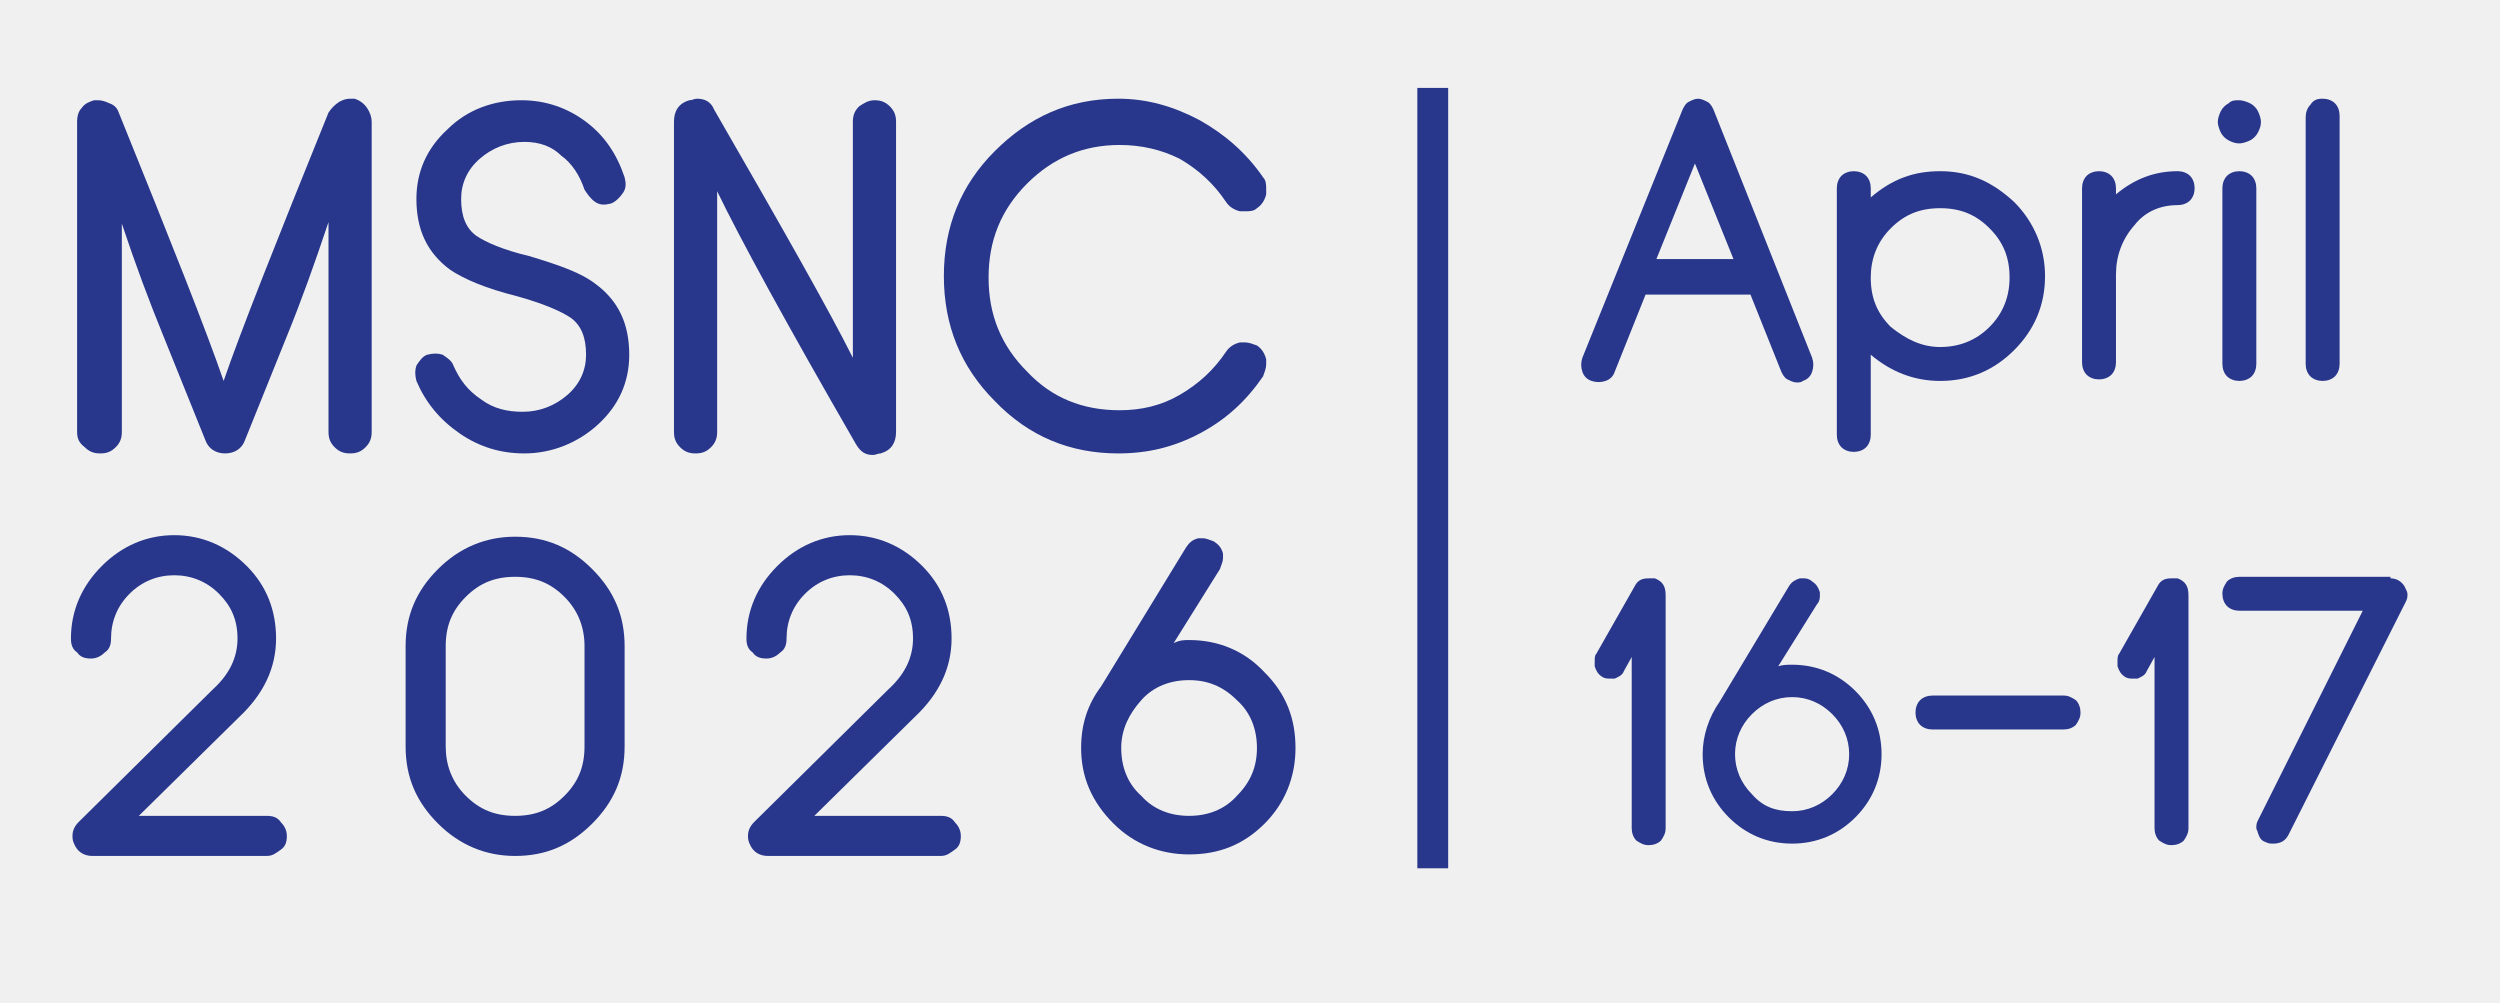
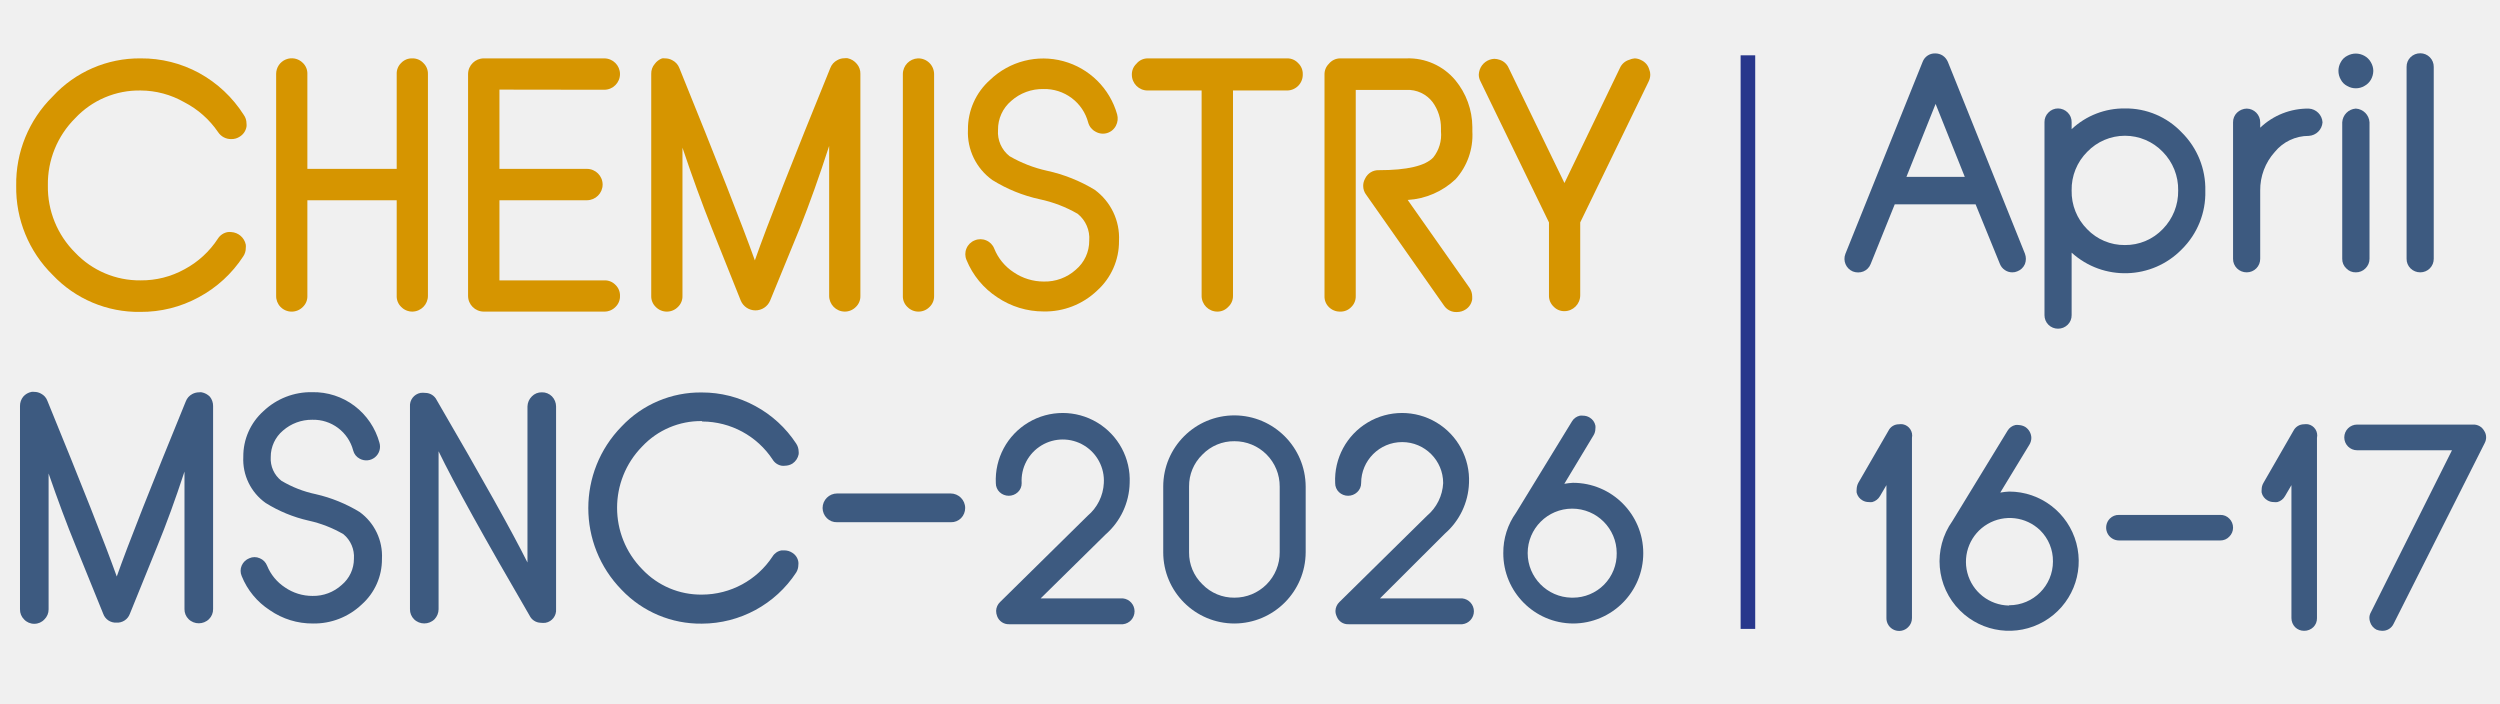
- <svg xmlns="http://www.w3.org/2000/svg" version="1.1" id="Layer_1" x="0px" y="0px" viewBox="0 0 162.1 65" style="enable-background:new 0 0 162.1 65;" xml:space="preserve">
-   <style type="text/css">
- 	.st0{fill:#2F2F2F;}
- 	.st1{fill:#B21A81;}
- 	.st2{fill:#FFFFFF;}
- 	.st3{fill:#3C3E3D;}
- 	.st4{fill:#31BFC3;}
- 	.st5{opacity:0.25;}
- 	.st6{fill:#808080;}
- 	.st7{fill:none;stroke:#808080;stroke-width:0.398;stroke-miterlimit:10;}
- 	.st8{fill:#93B48E;}
- 	.st9{opacity:0.88;fill:none;stroke:#93B48E;stroke-width:0.914;stroke-miterlimit:10;}
- 	.st10{fill:#E9A036;}
- 	.st11{fill:#A95A21;}
- 	.st12{fill:none;stroke:#DE001C;stroke-width:0.487;stroke-miterlimit:10;}
- 	.st13{fill:#1C816E;}
- 	.st14{fill:#5BB9A4;}
- 	.st15{fill:#122D24;}
- 	.st16{fill:#175929;}
- 	.st17{fill:#80BC27;}
- 	.st18{fill:#7FBA28;}
- 	.st19{fill:#7FB829;}
- 	.st20{fill:#80BC28;}
- 	.st21{fill:#80BC2A;}
- 	.st22{fill:#3C7651;}
- 	.st23{fill:#3B7550;}
- 	.st24{fill:#80AA94;}
- 	.st25{fill:#FAFCFC;}
- 	.st26{fill:#25524A;}
- 	.st27{fill:#A9A01F;}
- 	.st28{fill:#23995B;}
- 	.st29{fill:#1D4479;}
- 	.st30{fill:none;stroke:#262728;stroke-width:1.077;stroke-miterlimit:10;}
- 	.st31{fill:#28378C;}
- 	.st32{fill:#40A6E2;}
- 	.st33{fill:#FCCE1C;}
- 	.st34{fill:none;stroke:#737373;stroke-width:1.11;stroke-miterlimit:10;}
- 	.st35{fill:#00B9D7;}
- 	.st36{fill:none;stroke:#FFFFFF;stroke-width:1.562;stroke-miterlimit:10;}
- 	.st37{fill:#2B3A3B;}
- 	.st38{fill:none;stroke:#6E1215;stroke-width:0.642;stroke-miterlimit:10;}
- 	.st39{fill:none;stroke:#6E1215;stroke-width:0.447;stroke-miterlimit:10;}
- 	.st40{opacity:0.88;fill:none;stroke:#93B48E;stroke-width:0.56;stroke-miterlimit:10;}
- 	.st41{fill:none;stroke:#FFFFFF;stroke-width:0.94;stroke-miterlimit:10;}
- 	.st42{fill:none;stroke:#737373;stroke-width:0.501;stroke-miterlimit:10;}
- 	.st43{fill:none;stroke:#FFFFFF;stroke-width:1.389;stroke-miterlimit:10;}
- 	.st44{fill:none;stroke:#737373;stroke-width:0.74;stroke-miterlimit:10;}
- 	.st45{fill:none;stroke:#23995B;stroke-width:0.663;stroke-miterlimit:10;}
- 	.st46{fill:none;stroke:#23995B;stroke-width:0.396;stroke-miterlimit:10;}
- 	.st47{fill:none;stroke:#28378C;stroke-width:2;stroke-miterlimit:10;}
- 	.st48{fill:none;stroke:#28378C;stroke-width:1.091;stroke-miterlimit:10;}
- 	.st49{fill:#96AFCE;}
- 	.st50{fill:#3B3888;}
- 	.st51{fill:none;stroke:#DE001C;stroke-width:0.451;stroke-miterlimit:10;}
- 	.st52{fill:none;stroke:#DE001C;stroke-width:0.198;stroke-miterlimit:10;}
- 	.st53{fill:none;stroke:#DE001C;stroke-width:0.354;stroke-miterlimit:10;}
- 	.st54{fill:none;stroke:#808080;stroke-width:0.342;stroke-miterlimit:10;}
- 	.st55{fill:none;stroke:#808080;stroke-width:0.228;stroke-miterlimit:10;}
- 	.st56{fill:#37B2B5;}
- 	.st57{fill:#000100;}
- 	.st58{fill:none;stroke:#C85119;stroke-width:0.847;stroke-miterlimit:10;}
- 	.st59{fill:#C85119;}
- 	.st60{fill:#1A1718;}
- 	.st61{fill:none;stroke:#96AFCE;stroke-width:0.524;stroke-miterlimit:10;}
- 	.st62{fill:#F2F3F1;}
- 	.st63{fill:#F2F3F2;}
- 	.st64{fill:#F1F6F2;}
- 	.st65{fill:#EFF2F0;}
- 	.st66{fill:#DFE8E2;}
- 	.st67{fill:#EDF0EC;}
- 	.st68{fill:none;stroke:#808080;stroke-width:0.736;stroke-miterlimit:10;}
- 	.st69{fill:none;stroke:#25524A;stroke-width:1.193;stroke-miterlimit:10;}
- 	.st70{fill:#3CA835;}
- 	.st71{fill:#020201;}
- 	.st72{fill:#37B2B5;stroke:#37B2B5;stroke-width:0.682;stroke-miterlimit:10;}
- 	.st73{fill:#737373;}
- 	.st74{fill:#0B4485;}
- 	.st75{fill:none;stroke:#262728;stroke-width:1.19;stroke-miterlimit:10;}
- 	.st76{fill:#6E1215;}
- 	.st77{opacity:0.88;}
- 	.st78{fill:#DE001C;}
- 	.st79{fill:#DF001B;}
- 	.st80{fill:#020201;stroke:#FFFFFF;stroke-width:0.541;stroke-miterlimit:10;}
- 	.st81{fill:#DF001B;stroke:#FFFFFF;stroke-width:0.541;stroke-miterlimit:10;}
- 	.st82{fill:#FFFFFF;stroke:#FFFFFF;stroke-width:2;stroke-miterlimit:10;}
- 	.st83{fill:#23985B;}
- 	.st84{fill:#262728;}
- 	.st85{fill:none;stroke:#FFFFFF;stroke-width:1.614;stroke-miterlimit:10;}
- 	.st86{fill:none;stroke:#737373;stroke-width:0.765;stroke-miterlimit:10;}
- 	.st87{fill:none;stroke:#808080;stroke-width:0.367;stroke-miterlimit:10;}
- 	.st88{fill:none;stroke:#40A6E2;stroke-width:1.408;stroke-miterlimit:10;}
- 	.st89{fill:#DF001B;stroke:#FFFFFF;stroke-width:0.456;stroke-miterlimit:10;}
- 	.st90{fill:#1A1818;}
- </style>
-   <g>
-     <g>
-       <path class="st31" d="M117.5,23.2c0.1,0.3,0.1,0.6,0,0.9c-0.1,0.3-0.3,0.5-0.6,0.6c-0.1,0.1-0.3,0.1-0.4,0.1    c-0.2,0-0.4-0.1-0.6-0.2c-0.2-0.1-0.3-0.3-0.4-0.5l-2-5h-6.8l-2,5c-0.1,0.3-0.3,0.5-0.6,0.6c-0.3,0.1-0.6,0.1-0.9,0    s-0.5-0.3-0.6-0.6c-0.1-0.3-0.1-0.6,0-0.9l6.5-16.1c0.1-0.2,0.2-0.4,0.4-0.5c0.2-0.1,0.4-0.2,0.6-0.2c0.2,0,0.4,0.1,0.6,0.2    c0.2,0.1,0.3,0.3,0.4,0.5L117.5,23.2z M112.4,16.8l-2.5-6.2l-2.5,6.2H112.4z" />
-       <path class="st31" d="M125.8,11.1c1.9,0,3.4,0.7,4.8,2c1.3,1.3,2,3,2,4.8c0,1.9-0.7,3.5-2,4.8c-1.3,1.3-2.9,2-4.8,2    c-1.7,0-3.2-0.6-4.5-1.7v5.2c0,0.3-0.1,0.6-0.3,0.8c-0.2,0.2-0.5,0.3-0.8,0.3c-0.3,0-0.6-0.1-0.8-0.3c-0.2-0.2-0.3-0.5-0.3-0.8    V12.2c0-0.3,0.1-0.6,0.3-0.8c0.2-0.2,0.5-0.3,0.8-0.3c0.3,0,0.6,0.1,0.8,0.3c0.2,0.2,0.3,0.5,0.3,0.8v0.6    C122.7,11.6,124.1,11.1,125.8,11.1z M125.8,22.5c1.2,0,2.3-0.4,3.2-1.3c0.9-0.9,1.3-2,1.3-3.2c0-1.3-0.4-2.3-1.3-3.2    c-0.9-0.9-1.9-1.3-3.2-1.3s-2.3,0.4-3.2,1.3c-0.9,0.9-1.3,2-1.3,3.2c0,1.3,0.4,2.3,1.3,3.2C123.6,22,124.6,22.5,125.8,22.5z" />
-       <path class="st31" d="M141.2,11.1c0.3,0,0.6,0.1,0.8,0.3c0.2,0.2,0.3,0.5,0.3,0.8s-0.1,0.6-0.3,0.8c-0.2,0.2-0.5,0.3-0.8,0.3    c-1.1,0-2.1,0.4-2.8,1.3c-0.8,0.9-1.2,2-1.2,3.2v5.7c0,0.3-0.1,0.6-0.3,0.8c-0.2,0.2-0.5,0.3-0.8,0.3c-0.3,0-0.6-0.1-0.8-0.3    c-0.2-0.2-0.3-0.5-0.3-0.8V12.2c0-0.3,0.1-0.6,0.3-0.8c0.2-0.2,0.5-0.3,0.8-0.3c0.3,0,0.6,0.1,0.8,0.3c0.2,0.2,0.3,0.5,0.3,0.8    v0.4C138.4,11.6,139.7,11.1,141.2,11.1z" />
-       <path class="st31" d="M145.2,6.5c0.2,0,0.5,0.1,0.7,0.2c0.2,0.1,0.4,0.3,0.5,0.5c0.1,0.2,0.2,0.5,0.2,0.7c0,0.3-0.1,0.5-0.2,0.7    c-0.1,0.2-0.3,0.4-0.5,0.5c-0.2,0.1-0.5,0.2-0.7,0.2c-0.3,0-0.5-0.1-0.7-0.2c-0.2-0.1-0.4-0.3-0.5-0.5c-0.1-0.2-0.2-0.5-0.2-0.7    c0-0.2,0.1-0.5,0.2-0.7c0.1-0.2,0.3-0.4,0.5-0.5C144.7,6.5,144.9,6.5,145.2,6.5z M145.2,11.1c0.3,0,0.6,0.1,0.8,0.3    c0.2,0.2,0.3,0.5,0.3,0.8v11.4c0,0.3-0.1,0.6-0.3,0.8c-0.2,0.2-0.5,0.3-0.8,0.3c-0.3,0-0.6-0.1-0.8-0.3c-0.2-0.2-0.3-0.5-0.3-0.8    V12.2c0-0.3,0.1-0.6,0.3-0.8C144.6,11.2,144.9,11.1,145.2,11.1z" />
-       <path class="st31" d="M150.6,6.4c0.3,0,0.6,0.1,0.8,0.3c0.2,0.2,0.3,0.5,0.3,0.8v16.1c0,0.3-0.1,0.6-0.3,0.8    c-0.2,0.2-0.5,0.3-0.8,0.3c-0.3,0-0.6-0.1-0.8-0.3c-0.2-0.2-0.3-0.5-0.3-0.8V7.6c0-0.3,0.1-0.6,0.3-0.8    C150,6.5,150.2,6.4,150.6,6.4z" />
-       <path class="st31" d="M108,38.6v15.1c0,0.3-0.1,0.5-0.3,0.8c-0.2,0.2-0.5,0.3-0.8,0.3c-0.3,0-0.5-0.1-0.8-0.3    c-0.2-0.2-0.3-0.5-0.3-0.8V42.6l-0.5,0.9c-0.1,0.3-0.4,0.4-0.6,0.5c-0.1,0-0.2,0-0.3,0c-0.2,0-0.3,0-0.5-0.1    c-0.3-0.2-0.4-0.4-0.5-0.7c0-0.1,0-0.2,0-0.3c0-0.2,0-0.4,0.1-0.5L106,38c0.2-0.4,0.5-0.5,0.9-0.5c0.1,0,0.2,0,0.4,0    C107.8,37.7,108,38,108,38.6z" />
-       <path class="st31" d="M116.2,43.1c1.6,0,3,0.6,4.1,1.7c1.1,1.1,1.7,2.5,1.7,4.1s-0.6,3-1.7,4.1c-1.1,1.1-2.5,1.7-4.1,1.7    c-1.6,0-3-0.6-4.1-1.7c-1.1-1.1-1.7-2.5-1.7-4.1c0-1.2,0.4-2.4,1.1-3.4L116,38c0.2-0.3,0.4-0.4,0.7-0.5c0.1,0,0.2,0,0.3,0    c0.2,0,0.4,0.1,0.5,0.2c0.3,0.2,0.4,0.4,0.5,0.7c0,0.1,0,0.2,0,0.3c0,0.2-0.1,0.4-0.2,0.5l-2.5,4    C115.6,43.1,115.9,43.1,116.2,43.1z M116.2,52.6c1,0,1.9-0.4,2.6-1.1c0.7-0.7,1.1-1.6,1.1-2.6c0-1-0.4-1.9-1.1-2.6    c-0.7-0.7-1.6-1.1-2.6-1.1c-1,0-1.9,0.4-2.6,1.1c-0.7,0.7-1.1,1.6-1.1,2.6c0,1,0.4,1.9,1.1,2.6C114.3,52.3,115.1,52.6,116.2,52.6z    " />
-       <path class="st31" d="M133.8,45.1c0.3,0,0.5,0.1,0.8,0.3c0.2,0.2,0.3,0.5,0.3,0.8c0,0.3-0.1,0.5-0.3,0.8c-0.2,0.2-0.5,0.3-0.8,0.3    h-8.5c-0.3,0-0.6-0.1-0.8-0.3c-0.2-0.2-0.3-0.5-0.3-0.8c0-0.3,0.1-0.6,0.3-0.8c0.2-0.2,0.5-0.3,0.8-0.3H133.8z" />
-       <path class="st31" d="M141.9,38.6v15.1c0,0.3-0.1,0.5-0.3,0.8c-0.2,0.2-0.5,0.3-0.8,0.3c-0.3,0-0.5-0.1-0.8-0.3    c-0.2-0.2-0.3-0.5-0.3-0.8V42.6l-0.5,0.9c-0.1,0.3-0.4,0.4-0.6,0.5c-0.1,0-0.2,0-0.3,0c-0.2,0-0.3,0-0.5-0.1    c-0.3-0.2-0.4-0.4-0.5-0.7c0-0.1,0-0.2,0-0.3c0-0.2,0-0.4,0.1-0.5l2.5-4.4c0.2-0.4,0.5-0.5,0.9-0.5c0.1,0,0.2,0,0.4,0    C141.7,37.7,141.9,38,141.9,38.6z" />
-       <path class="st31" d="M155,37.5c0.4,0,0.7,0.2,0.9,0.5c0.1,0.2,0.2,0.4,0.2,0.5c0,0.2,0,0.3-0.1,0.5l-7.6,15.1    c-0.2,0.4-0.5,0.6-1,0.6c-0.2,0-0.3,0-0.5-0.1c-0.3-0.1-0.4-0.3-0.5-0.6c0-0.1-0.1-0.2-0.1-0.3c0-0.2,0-0.3,0.1-0.5l6.8-13.6h-8    c-0.3,0-0.6-0.1-0.8-0.3c-0.2-0.2-0.3-0.5-0.3-0.8s0.1-0.5,0.3-0.8c0.2-0.2,0.5-0.3,0.8-0.3H155z" />
-     </g>
-     <g>
-       <rect x="91.9" y="5.7" class="st31" width="2" height="50.6" />
-     </g>
-     <g>
-       <path class="st31" d="M23.8,7c0.2,0.3,0.3,0.6,0.3,0.9V28c0,0.4-0.1,0.7-0.4,1c-0.3,0.3-0.6,0.4-1,0.4c-0.4,0-0.7-0.1-1-0.4    c-0.3-0.3-0.4-0.6-0.4-1V14.4c-0.9,2.7-1.8,5.2-2.7,7.4l-2.7,6.7c-0.2,0.6-0.7,0.9-1.3,0.9s-1.1-0.3-1.3-0.9l-2.7-6.7    c-0.9-2.2-1.8-4.6-2.7-7.3V28c0,0.4-0.1,0.7-0.4,1c-0.3,0.3-0.6,0.4-1,0.4c-0.4,0-0.7-0.1-1-0.4C5.1,28.7,5,28.4,5,28V7.9    C5,7.5,5.1,7.2,5.3,7c0.2-0.3,0.5-0.4,0.8-0.5c0.1,0,0.2,0,0.3,0c0.2,0,0.5,0.1,0.7,0.2C7.4,6.8,7.6,7,7.7,7.3    c3.4,8.4,5.7,14.2,6.8,17.4c1.1-3.2,3.4-9,6.8-17.4C21.5,7,21.7,6.8,22,6.6c0.2-0.1,0.4-0.2,0.7-0.2c0.1,0,0.2,0,0.3,0    C23.3,6.5,23.6,6.7,23.8,7z" />
-       <path class="st31" d="M29.8,28.1c-1.3-0.9-2.2-2-2.8-3.4c-0.1-0.4-0.1-0.7,0-1c0.2-0.3,0.4-0.6,0.7-0.7c0.4-0.1,0.7-0.1,1,0    c0.3,0.2,0.6,0.4,0.7,0.7c0.4,0.9,0.9,1.6,1.8,2.2c0.8,0.6,1.7,0.8,2.7,0.8c1.1,0,2.1-0.4,2.9-1.1c0.8-0.7,1.2-1.6,1.2-2.6    c0-1.1-0.3-1.9-1-2.4c-0.6-0.4-1.7-0.9-3.5-1.4c-2-0.5-3.4-1.1-4.3-1.7c-1.5-1.1-2.2-2.6-2.2-4.6c0-1.8,0.7-3.3,2-4.5    c1.3-1.3,3-1.9,4.8-1.9c1.6,0,3,0.5,4.2,1.4c1.2,0.9,2,2.1,2.5,3.6c0.1,0.4,0.1,0.7-0.1,1c-0.2,0.3-0.5,0.6-0.8,0.7    c-0.4,0.1-0.7,0.1-1-0.1c-0.3-0.2-0.5-0.5-0.7-0.8c-0.3-0.9-0.8-1.7-1.5-2.2C35.8,9.5,35,9.2,34,9.2c-1.1,0-2.1,0.4-2.9,1.1    c-0.8,0.7-1.2,1.6-1.2,2.6c0,1.1,0.3,1.9,1,2.4c0.6,0.4,1.7,0.9,3.4,1.3c2,0.6,3.4,1.1,4.3,1.8c1.5,1.1,2.2,2.6,2.2,4.6    c0,1.8-0.7,3.3-2,4.5s-3,1.9-4.8,1.9C32.5,29.4,31.1,29,29.8,28.1z" />
-       <path class="st31" d="M56.7,6.5c0.4,0,0.7,0.1,1,0.4c0.3,0.3,0.4,0.6,0.4,1V28c0,0.7-0.3,1.2-1,1.4c-0.2,0-0.3,0.1-0.5,0.1    c-0.5,0-0.8-0.2-1.1-0.7C51,21,48,15.5,46.5,12.4V28c0,0.4-0.1,0.7-0.4,1c-0.3,0.3-0.6,0.4-1,0.4c-0.4,0-0.7-0.1-1-0.4    c-0.3-0.3-0.4-0.6-0.4-1V7.9c0-0.7,0.3-1.2,1-1.4c0.2,0,0.3-0.1,0.5-0.1c0.5,0,0.9,0.2,1.1,0.7c4.5,7.8,7.5,13.1,9,16.1V7.9    c0-0.4,0.1-0.7,0.4-1C56,6.7,56.3,6.5,56.7,6.5z" />
-       <path class="st31" d="M72.6,9.4c-2.3,0-4.3,0.8-6,2.5c-1.7,1.7-2.5,3.7-2.5,6.1c0,2.4,0.8,4.4,2.5,6.1c1.6,1.7,3.6,2.5,6,2.5    c1.4,0,2.7-0.3,3.9-1c1.2-0.7,2.2-1.6,3-2.8c0.2-0.3,0.5-0.5,0.9-0.6c0.1,0,0.2,0,0.3,0c0.3,0,0.5,0.1,0.8,0.2    c0.3,0.2,0.5,0.5,0.6,0.9c0,0.1,0,0.2,0,0.3c0,0.3-0.1,0.5-0.2,0.8c-1.1,1.6-2.4,2.8-4.1,3.7c-1.7,0.9-3.4,1.3-5.3,1.3    c-3.1,0-5.8-1.1-8-3.4c-2.2-2.2-3.3-4.9-3.3-8.1c0-3.2,1.1-5.9,3.3-8.1c2.2-2.2,4.8-3.4,8-3.4c1.9,0,3.6,0.5,5.3,1.4    c1.6,0.9,3,2.1,4.1,3.7c0.2,0.2,0.2,0.5,0.2,0.8c0,0.1,0,0.2,0,0.3c-0.1,0.4-0.3,0.7-0.6,0.9c-0.2,0.2-0.5,0.2-0.8,0.2    c-0.1,0-0.2,0-0.3,0c-0.4-0.1-0.7-0.3-0.9-0.6c-0.8-1.2-1.8-2.1-3-2.8C75.3,9.7,74,9.4,72.6,9.4z" />
-       <path class="st31" d="M17.3,52.9c0.4,0,0.7,0.1,0.9,0.4c0.2,0.2,0.4,0.5,0.4,0.9s-0.1,0.7-0.4,0.9s-0.5,0.4-0.9,0.4H6    c-0.6,0-1-0.3-1.2-0.8c-0.1-0.2-0.1-0.4-0.1-0.5c0-0.3,0.1-0.6,0.4-0.9l8.7-8.6c1.1-1,1.6-2.1,1.6-3.3s-0.4-2.1-1.2-2.9    c-0.8-0.8-1.8-1.2-2.9-1.2s-2.1,0.4-2.9,1.2c-0.8,0.8-1.2,1.8-1.2,2.9c0,0.4-0.1,0.7-0.4,0.9c-0.2,0.2-0.5,0.4-0.9,0.4    s-0.7-0.1-0.9-0.4c-0.3-0.2-0.4-0.5-0.4-0.9c0-1.8,0.7-3.4,2-4.7c1.3-1.3,2.9-2,4.7-2s3.4,0.7,4.7,2c1.3,1.3,1.9,2.9,1.9,4.7    c0,1.9-0.8,3.6-2.4,5.1l-6.5,6.4H17.3z" />
-       <path class="st31" d="M33.4,34.8c2,0,3.6,0.7,5,2.1c1.4,1.4,2.1,3,2.1,5v6.5c0,2-0.7,3.6-2.1,5c-1.4,1.4-3,2.1-5,2.1    c-1.9,0-3.6-0.7-5-2.1c-1.4-1.4-2.1-3-2.1-5v-6.5c0-2,0.7-3.6,2.1-5C29.8,35.5,31.5,34.8,33.4,34.8z M37.9,41.9    c0-1.2-0.4-2.3-1.3-3.2c-0.9-0.9-1.9-1.3-3.2-1.3s-2.3,0.4-3.2,1.3c-0.9,0.9-1.3,1.9-1.3,3.2v6.5c0,1.2,0.4,2.3,1.3,3.2    c0.9,0.9,1.9,1.3,3.2,1.3s2.3-0.4,3.2-1.3c0.9-0.9,1.3-1.9,1.3-3.2V41.9z" />
-       <path class="st31" d="M61,52.9c0.4,0,0.7,0.1,0.9,0.4c0.2,0.2,0.4,0.5,0.4,0.9s-0.1,0.7-0.4,0.9s-0.5,0.4-0.9,0.4H49.8    c-0.6,0-1-0.3-1.2-0.8c-0.1-0.2-0.1-0.4-0.1-0.5c0-0.3,0.1-0.6,0.4-0.9l8.7-8.6c1.1-1,1.6-2.1,1.6-3.3s-0.4-2.1-1.2-2.9    c-0.8-0.8-1.8-1.2-2.9-1.2s-2.1,0.4-2.9,1.2c-0.8,0.8-1.2,1.8-1.2,2.9c0,0.4-0.1,0.7-0.4,0.9c-0.2,0.2-0.5,0.4-0.9,0.4    s-0.7-0.1-0.9-0.4c-0.3-0.2-0.4-0.5-0.4-0.9c0-1.8,0.7-3.4,2-4.7c1.3-1.3,2.9-2,4.7-2s3.4,0.7,4.7,2c1.3,1.3,1.9,2.9,1.9,4.7    c0,1.9-0.8,3.6-2.4,5.1l-6.5,6.4H61z" />
-       <path class="st31" d="M77.1,41.5c1.9,0,3.6,0.7,4.9,2.1c1.4,1.4,2,3,2,4.9s-0.7,3.6-2,4.9c-1.4,1.4-3,2-4.9,2s-3.6-0.7-4.9-2    c-1.4-1.4-2.1-3-2.1-4.9c0-1.5,0.4-2.8,1.3-4l5.5-9c0.2-0.3,0.4-0.5,0.8-0.6c0.1,0,0.2,0,0.3,0c0.2,0,0.4,0.1,0.7,0.2    c0.3,0.2,0.5,0.4,0.6,0.8c0,0.1,0,0.2,0,0.3c0,0.2-0.1,0.4-0.2,0.7l-3,4.8C76.5,41.5,76.8,41.5,77.1,41.5z M77.1,52.9    c1.2,0,2.3-0.4,3.1-1.3c0.9-0.9,1.3-1.9,1.3-3.1c0-1.2-0.4-2.3-1.3-3.1c-0.9-0.9-1.9-1.3-3.1-1.3c-1.2,0-2.3,0.4-3.1,1.3    s-1.3,1.9-1.3,3.1c0,1.2,0.4,2.3,1.3,3.1C74.8,52.5,75.9,52.9,77.1,52.9z" />
-     </g>
-   </g>
+ <svg xmlns="http://www.w3.org/2000/svg" id="Layer_1" data-name="Layer 1" viewBox="0 0 171.29 48.18">
+   <defs>
+     <style>.cls-1{fill:#3d5a80;}.cls-2{fill:#28378c;}.cls-3{fill:#d69500;}</style>
+   </defs>
+   <path class="cls-1" d="M138.74,17.38a1,1,0,0,1,0,.71.91.91,0,0,1-.52.5.8.8,0,0,1-.34.07.89.89,0,0,1-.52-.16.9.9,0,0,1-.34-.43L135.36,14h-5.54l-1.65,4.09a.9.9,0,0,1-.5.51,1,1,0,0,1-.72,0,.94.94,0,0,1-.51-1.21l5.29-13.15a.89.89,0,0,1,.86-.58.93.93,0,0,1,.52.15,1,1,0,0,1,.35.43Zm-4.12-5.26-2-5-2,5Z" />
+   <path class="cls-1" d="M145.59,7.43a5.27,5.27,0,0,1,3.9,1.65,5.45,5.45,0,0,1,1.61,4,5.43,5.43,0,0,1-1.61,4,5.44,5.44,0,0,1-7.55.23v4.28a.9.9,0,0,1-.27.66.93.93,0,0,1-.66.27.92.92,0,0,1-.93-.93V8.37a.9.9,0,0,1,.27-.66.91.91,0,0,1,.66-.28.94.94,0,0,1,.66.28.9.9,0,0,1,.27.66v.48A5.24,5.24,0,0,1,145.59,7.43Zm0,9.36a3.54,3.54,0,0,0,2.59-1.09,3.68,3.68,0,0,0,1.06-2.65,3.67,3.67,0,0,0-1.06-2.65,3.59,3.59,0,0,0-5.17,0,3.64,3.64,0,0,0-1.07,2.65A3.65,3.65,0,0,0,143,15.7,3.53,3.53,0,0,0,145.59,16.79Z" />
+   <path class="cls-1" d="M158.19,7.44a1,1,0,0,1,.94.94,1,1,0,0,1-.94.93,3,3,0,0,0-2.33,1.1,3.89,3.89,0,0,0-1,2.65v4.67a.92.92,0,0,1-.92.93.94.94,0,0,1-.67-.27.9.9,0,0,1-.27-.66V8.38a.9.9,0,0,1,.27-.66,1,1,0,0,1,.67-.28.94.94,0,0,1,.92.94v.37A4.74,4.74,0,0,1,158.19,7.44Z" />
+   <path class="cls-1" d="M161.41,3.67a1.22,1.22,0,0,1,.58.15,1.12,1.12,0,0,1,.45.44,1.19,1.19,0,0,1,.17.6,1.27,1.27,0,0,1-.16.59,1.12,1.12,0,0,1-.45.44,1.14,1.14,0,0,1-.59.16,1.16,1.16,0,0,1-.59-.16,1,1,0,0,1-.44-.44,1.19,1.19,0,0,1,0-1.19,1,1,0,0,1,.45-.44A1.22,1.22,0,0,1,161.41,3.67Zm0,3.77a1,1,0,0,1,.94.94v9.35a.91.91,0,0,1-.28.66.9.9,0,0,1-.66.27.86.86,0,0,1-.65-.27.87.87,0,0,1-.28-.66V8.38a1,1,0,0,1,.93-.94Z" />
+   <path class="cls-1" d="M165.83,3.65a.92.92,0,0,1,.92.93V17.73a.92.92,0,0,1-.92.93.94.94,0,0,1-.67-.27.9.9,0,0,1-.27-.66V4.58a.9.9,0,0,1,.27-.66A.94.94,0,0,1,165.83,3.65Z" />
+   <path class="cls-1" d="M131,30V42.35a.85.85,0,0,1-.26.62.87.87,0,0,1-1.49-.62V33.24l-.44.75a.87.87,0,0,1-.53.41,1,1,0,0,1-.24,0,.83.83,0,0,1-.42-.11.84.84,0,0,1-.41-.53,1,1,0,0,1,0-.23,1,1,0,0,1,.11-.44l2.07-3.58a.79.79,0,0,1,.7-.44,1,1,0,0,1,.29,0A.79.79,0,0,1,131,30Z" />
+   <path class="cls-1" d="M137.66,33.68a4.77,4.77,0,1,1-3.37,8.15,4.76,4.76,0,0,1-.52-6.13l3.78-6.19a.84.84,0,0,1,.54-.39.78.78,0,0,1,.22,0,1,1,0,0,1,.45.13.92.92,0,0,1,.42.76.9.9,0,0,1-.13.45l-2,3.29A4.68,4.68,0,0,1,137.66,33.68Zm0,7.79a3,3,0,0,0,3-3,2.94,2.94,0,0,0-.88-2.14,3,3,0,1,0-2.14,5.16Z" />
+   <path class="cls-1" d="M152.13,35.28a.81.81,0,0,1,.61.25.86.86,0,0,1,.26.63.85.85,0,0,1-.26.61.82.82,0,0,1-.61.26h-6.95a.88.88,0,0,1-.62-1.5.84.84,0,0,1,.62-.25Z" />
+   <path class="cls-1" d="M158.75,30V42.35a.84.84,0,0,1-.25.62.88.88,0,0,1-.63.25.86.86,0,0,1-.62-.25.89.89,0,0,1-.25-.62V33.24l-.44.75a.85.85,0,0,1-.52.41,1,1,0,0,1-.25,0,.83.83,0,0,1-.42-.11.84.84,0,0,1-.41-.53,1,1,0,0,1,0-.23.88.88,0,0,1,.12-.44l2.06-3.58a.81.81,0,0,1,.71-.44,1,1,0,0,1,.29,0A.78.78,0,0,1,158.75,30Z" />
+   <path class="cls-1" d="M169.46,29.09a.82.82,0,0,1,.74.42.79.79,0,0,1,.14.45.85.85,0,0,1-.1.4L164,42.74a.83.83,0,0,1-.79.48,1,1,0,0,1-.39-.08.89.89,0,0,1-.43-.52.92.92,0,0,1-.05-.28.75.75,0,0,1,.1-.38L168,30.85H161.5a.88.88,0,0,1,0-1.76Z" />
+   <rect class="cls-2" x="119.26" y="3.79" width="1" height="39.3" />
+   <path class="cls-1" d="M14.38,27.18a1,1,0,0,1,.22.63V41.73a.94.94,0,0,1-.28.69,1,1,0,0,1-1.4,0,.94.94,0,0,1-.28-.69V32.31q-.93,2.84-1.87,5.13L8.9,42.05a.92.92,0,0,1-.92.61.91.91,0,0,1-.91-.61L5.2,37.44c-.63-1.53-1.25-3.21-1.87-5v9.31a.94.94,0,0,1-.29.69.92.92,0,0,1-.69.3.94.94,0,0,1-.7-.3.94.94,0,0,1-.28-.69V27.81a1,1,0,0,1,.22-.63,1,1,0,0,1,.57-.33.65.65,0,0,1,.19,0,.93.93,0,0,1,.46.12.9.9,0,0,1,.44.5Q6.81,36.17,8,39.5q1.18-3.33,4.73-12a.94.94,0,0,1,.44-.5,1,1,0,0,1,.47-.12.55.55,0,0,1,.18,0A1.06,1.06,0,0,1,14.38,27.18Z" />
+   <path class="cls-1" d="M18.49,41.81a5,5,0,0,1-1.93-2.34.9.9,0,0,1,0-.72.94.94,0,0,1,.52-.5.86.86,0,0,1,.72,0,.9.9,0,0,1,.5.51,3.24,3.24,0,0,0,1.23,1.49,3.31,3.31,0,0,0,1.88.58,2.88,2.88,0,0,0,2-.75,2.33,2.33,0,0,0,.84-1.8,2,2,0,0,0-.72-1.68,8.3,8.3,0,0,0-2.39-.93,9.51,9.51,0,0,1-2.94-1.21,3.65,3.65,0,0,1-1.53-3.16,4.15,4.15,0,0,1,1.38-3.13,4.73,4.73,0,0,1,3.35-1.3,4.66,4.66,0,0,1,2.89.94A4.73,4.73,0,0,1,26,30.34a.94.94,0,0,1-1.35,1.09.87.87,0,0,1-.45-.56,2.82,2.82,0,0,0-2.81-2.11,3,3,0,0,0-2,.74,2.35,2.35,0,0,0-.84,1.81,1.91,1.91,0,0,0,.73,1.63,7.68,7.68,0,0,0,2.36.92,10.09,10.09,0,0,1,3,1.22,3.72,3.72,0,0,1,1.53,3.21,4.13,4.13,0,0,1-1.39,3.13,4.73,4.73,0,0,1-3.34,1.3A5.11,5.11,0,0,1,18.49,41.81Z" />
+   <path class="cls-1" d="M37.13,26.88a.94.94,0,0,1,.69.28,1,1,0,0,1,.28.69V41.73a.88.88,0,0,1-.72.94,1.26,1.26,0,0,1-.33,0,.87.87,0,0,1-.77-.5q-4.66-8-6.23-11.25V41.74a1,1,0,0,1-.28.69,1,1,0,0,1-1.4,0,.94.94,0,0,1-.28-.69V27.87a.89.89,0,0,1,.72-.95,1.24,1.24,0,0,1,.33,0,.87.87,0,0,1,.78.49q4.66,8,6.22,11.13V27.85a1,1,0,0,1,.3-.69A.92.92,0,0,1,37.13,26.88Z" />
+   <path class="cls-1" d="M48.09,28.85A5.52,5.52,0,0,0,44,30.59,6,6,0,0,0,44,39a5.52,5.52,0,0,0,4.11,1.74,5.8,5.8,0,0,0,4.82-2.61.9.9,0,0,1,.62-.42l.21,0a1,1,0,0,1,.52.16.89.89,0,0,1,.42.63.75.75,0,0,1,0,.21,1,1,0,0,1-.15.52,7.75,7.75,0,0,1-6.46,3.5,7.45,7.45,0,0,1-5.5-2.32,8,8,0,0,1,0-11.19,7.42,7.42,0,0,1,5.5-2.33,7.6,7.6,0,0,1,3.66.93,7.75,7.75,0,0,1,2.8,2.57,1,1,0,0,1,.17.54.75.75,0,0,1,0,.2,1,1,0,0,1-.42.63,1,1,0,0,1-.52.15.78.78,0,0,1-.22,0,.9.9,0,0,1-.62-.42,5.8,5.8,0,0,0-4.82-2.61Z" />
+   <path class="cls-1" d="M65.13,33.81a1,1,0,0,1,1,1,1,1,0,0,1-.28.69.94.94,0,0,1-.69.28H57.35a.94.94,0,0,1-.7-.28,1,1,0,0,1-.29-.69,1,1,0,0,1,1-1Z" />
+   <path class="cls-1" d="M76.94,41a.89.89,0,0,1,0,1.77h-7.8a.84.84,0,0,1-.82-.55,1,1,0,0,1-.07-.37.87.87,0,0,1,.27-.6l6-5.91a3.13,3.13,0,0,0,1.11-2.24,2.82,2.82,0,1,0-5.63,0,.82.82,0,0,1-.26.62.91.91,0,0,1-1.25,0,.85.85,0,0,1-.26-.62,4.59,4.59,0,1,1,9.17,0,4.82,4.82,0,0,1-1.64,3.51L71.3,41Z" />
+   <path class="cls-1" d="M84.58,28.46a4.9,4.9,0,0,1,4.88,4.88v4.5a4.9,4.9,0,0,1-4.88,4.88,4.88,4.88,0,0,1-4.88-4.88v-4.5a4.88,4.88,0,0,1,4.88-4.88Zm3.1,4.88a3.09,3.09,0,0,0-3.1-3.11,3,3,0,0,0-2.19.91,3,3,0,0,0-.92,2.2v4.5a3,3,0,0,0,.92,2.2,3,3,0,0,0,2.19.91,3.09,3.09,0,0,0,3.1-3.11Z" />
+   <path class="cls-1" d="M100.19,41a.89.89,0,0,1,0,1.77h-7.8a.82.82,0,0,1-.81-.55.85.85,0,0,1-.08-.37.87.87,0,0,1,.27-.6l6-5.91a3.13,3.13,0,0,0,1.11-2.24,2.81,2.81,0,1,0-5.62,0,.83.83,0,0,1-.27.62.91.91,0,0,1-1.25,0,.85.85,0,0,1-.26-.62,4.59,4.59,0,1,1,9.17,0A4.82,4.82,0,0,1,99,36.56L94.55,41Z" />
+   <path class="cls-1" d="M107.77,33.08a4.82,4.82,0,1,1,0,9.64A4.81,4.81,0,0,1,103,37.9a4.69,4.69,0,0,1,.88-2.78l3.82-6.24a.84.84,0,0,1,.55-.4.75.75,0,0,1,.21,0,.87.87,0,0,1,.46.13.83.83,0,0,1,.39.55.76.76,0,0,1,0,.21.87.87,0,0,1-.13.46l-2,3.32A4.72,4.72,0,0,1,107.77,33.08Zm0,7.87a3,3,0,0,0,3-3.05,3.05,3.05,0,0,0-6.1,0,3.06,3.06,0,0,0,3,3.05Z" />
+   <path class="cls-3" d="M9.64,6.2A6,6,0,0,0,5.15,8.1a6.35,6.35,0,0,0-1.87,4.61,6.34,6.34,0,0,0,1.87,4.6,6.08,6.08,0,0,0,4.49,1.9,6.09,6.09,0,0,0,3-.76,6.23,6.23,0,0,0,2.29-2.1,1,1,0,0,1,.68-.45.91.91,0,0,1,.23,0,1.08,1.08,0,0,1,1,.86.93.93,0,0,1,0,.23,1,1,0,0,1-.17.57,8.33,8.33,0,0,1-3.06,2.81,8.23,8.23,0,0,1-4,1,8.09,8.09,0,0,1-6-2.53,8.38,8.38,0,0,1-2.5-6.11,8.39,8.39,0,0,1,2.5-6.12A8.07,8.07,0,0,1,9.64,4a8.24,8.24,0,0,1,4,1A8.42,8.42,0,0,1,16.7,7.87a1,1,0,0,1,.19.59.89.89,0,0,1,0,.22,1,1,0,0,1-.46.68,1,1,0,0,1-.57.17,1.06,1.06,0,0,1-.92-.48A6.29,6.29,0,0,0,12.62,7,6.09,6.09,0,0,0,9.64,6.2Z" />
+   <path class="cls-3" d="M28.26,4a1,1,0,0,1,.75.32,1,1,0,0,1,.31.75V20.27a1.08,1.08,0,0,1-1.06,1.08,1.06,1.06,0,0,1-.77-.32,1,1,0,0,1-.31-.76V13.72H21.06v6.55a1,1,0,0,1-.31.76,1.07,1.07,0,0,1-1.53,0,1.06,1.06,0,0,1-.3-.76V5.06a1.07,1.07,0,0,1,1.83-.75,1,1,0,0,1,.31.75v6.51h6.12V5.06a1,1,0,0,1,.31-.75A1,1,0,0,1,28.26,4Z" />
+   <path class="cls-3" d="M34.22,6.14v5.43h6a1.08,1.08,0,0,1,1.07,1.08,1.08,1.08,0,0,1-1.07,1.07h-6v5.49h7.19a1,1,0,0,1,.76.31,1,1,0,0,1,.31.75,1,1,0,0,1-.31.76,1.05,1.05,0,0,1-.76.32H33.15a1.08,1.08,0,0,1-1.08-1.08V5.06A1.08,1.08,0,0,1,33.15,4h8.26a1.08,1.08,0,0,1,1.07,1.07,1.08,1.08,0,0,1-1.07,1.08Z" />
+   <path class="cls-3" d="M58.71,4.38a1,1,0,0,1,.24.68V20.27a1,1,0,0,1-.31.76,1.06,1.06,0,0,1-.77.32,1.08,1.08,0,0,1-1.06-1.08V10q-1,3.09-2,5.61l-2.05,5a1.09,1.09,0,0,1-2,0l-2-5q-1-2.52-2-5.49V20.27a1,1,0,0,1-.31.76,1.06,1.06,0,0,1-1.52,0,1,1,0,0,1-.31-.76V5.06a1,1,0,0,1,.24-.68A1.1,1.1,0,0,1,45.36,4a.68.68,0,0,1,.2,0,1,1,0,0,1,.51.13,1,1,0,0,1,.48.54q3.87,9.54,5.17,13.17Q53,14.2,56.89,4.66a1,1,0,0,1,.48-.54,1,1,0,0,1,.5-.13.75.75,0,0,1,.21,0A1.13,1.13,0,0,1,58.71,4.38Z" />
+   <path class="cls-3" d="M62.89,4A1.08,1.08,0,0,1,64,5.06V20.27a1,1,0,0,1-.31.76,1.06,1.06,0,0,1-1.52,0,1,1,0,0,1-.31-.76V5.06A1.08,1.08,0,0,1,62.89,4Z" />
+   <path class="cls-3" d="M68.33,20.37a5.56,5.56,0,0,1-2.11-2.56,1,1,0,0,1,0-.79,1,1,0,0,1,.56-.55,1,1,0,0,1,.79,0,1,1,0,0,1,.55.56,3.48,3.48,0,0,0,1.34,1.63,3.66,3.66,0,0,0,2.05.63,3.16,3.16,0,0,0,2.2-.81,2.58,2.58,0,0,0,.92-2,2.14,2.14,0,0,0-.79-1.83,8.84,8.84,0,0,0-2.61-1A10.28,10.28,0,0,1,68,12.34a4,4,0,0,1-1.68-3.46,4.5,4.5,0,0,1,1.52-3.41,5.26,5.26,0,0,1,8.7,2.36,1.06,1.06,0,0,1-.08.78,1,1,0,0,1-1.4.41,1,1,0,0,1-.5-.62,3.07,3.07,0,0,0-1.13-1.68,3.1,3.1,0,0,0-1.94-.62,3.22,3.22,0,0,0-2.2.81,2.56,2.56,0,0,0-.91,2,2.08,2.08,0,0,0,.79,1.79,8.94,8.94,0,0,0,2.57,1A10.7,10.7,0,0,1,75,13a4.08,4.08,0,0,1,1.67,3.5,4.53,4.53,0,0,1-1.51,3.42,5.15,5.15,0,0,1-3.66,1.42A5.65,5.65,0,0,1,68.33,20.37Z" />
+   <path class="cls-3" d="M88.18,4a1,1,0,0,1,.77.33,1,1,0,0,1,.31.75A1.08,1.08,0,0,1,88.18,6.2h-3.7V20.27a1,1,0,0,1-.33.76,1,1,0,0,1-.75.32,1.08,1.08,0,0,1-1.07-1.08V6.2h-3.7a1.08,1.08,0,0,1-1.08-1.08,1,1,0,0,1,.31-.75A1,1,0,0,1,78.63,4Z" />
+   <path class="cls-3" d="M100.88,8.7V9a4.52,4.52,0,0,1-1.15,3.28,5.23,5.23,0,0,1-3.28,1.42l4.22,6a1.07,1.07,0,0,1,.2.62,1.1,1.1,0,0,1,0,.18,1,1,0,0,1-.43.69,1.08,1.08,0,0,1-.62.19,1,1,0,0,1-.88-.44l-5.33-7.59a1,1,0,0,1-.21-.61,1,1,0,0,1,.13-.5,1,1,0,0,1,.95-.58c1.92,0,3.17-.29,3.72-.87A2.49,2.49,0,0,0,98.73,9V8.78A3,3,0,0,0,98.16,7a2.14,2.14,0,0,0-1.8-.84H92.89V20.29a1,1,0,0,1-.31.75,1,1,0,0,1-.76.31,1.06,1.06,0,0,1-.77-.31,1,1,0,0,1-.3-.75V5.12a1,1,0,0,1,.3-.75A1,1,0,0,1,91.82,4h4.54a4.18,4.18,0,0,1,3.35,1.49A5.09,5.09,0,0,1,100.88,8.7Z" />
+   <path class="cls-3" d="M113,4.76a.92.92,0,0,1,.07.36,1.07,1.07,0,0,1-.11.46l-4.69,9.66v5a1.09,1.09,0,0,1-1.08,1.08,1,1,0,0,1-.75-.32,1,1,0,0,1-.31-.76v-5l-4.69-9.66a1,1,0,0,1-.12-.46,1.15,1.15,0,0,1,.07-.36,1.11,1.11,0,0,1,1-.73,1.27,1.27,0,0,1,.37.07,1,1,0,0,1,.6.54l3.83,7.9L111,4.64a1,1,0,0,1,.62-.54A1.15,1.15,0,0,1,112,4a1,1,0,0,1,.45.12A1,1,0,0,1,113,4.76Z" />
</svg>
